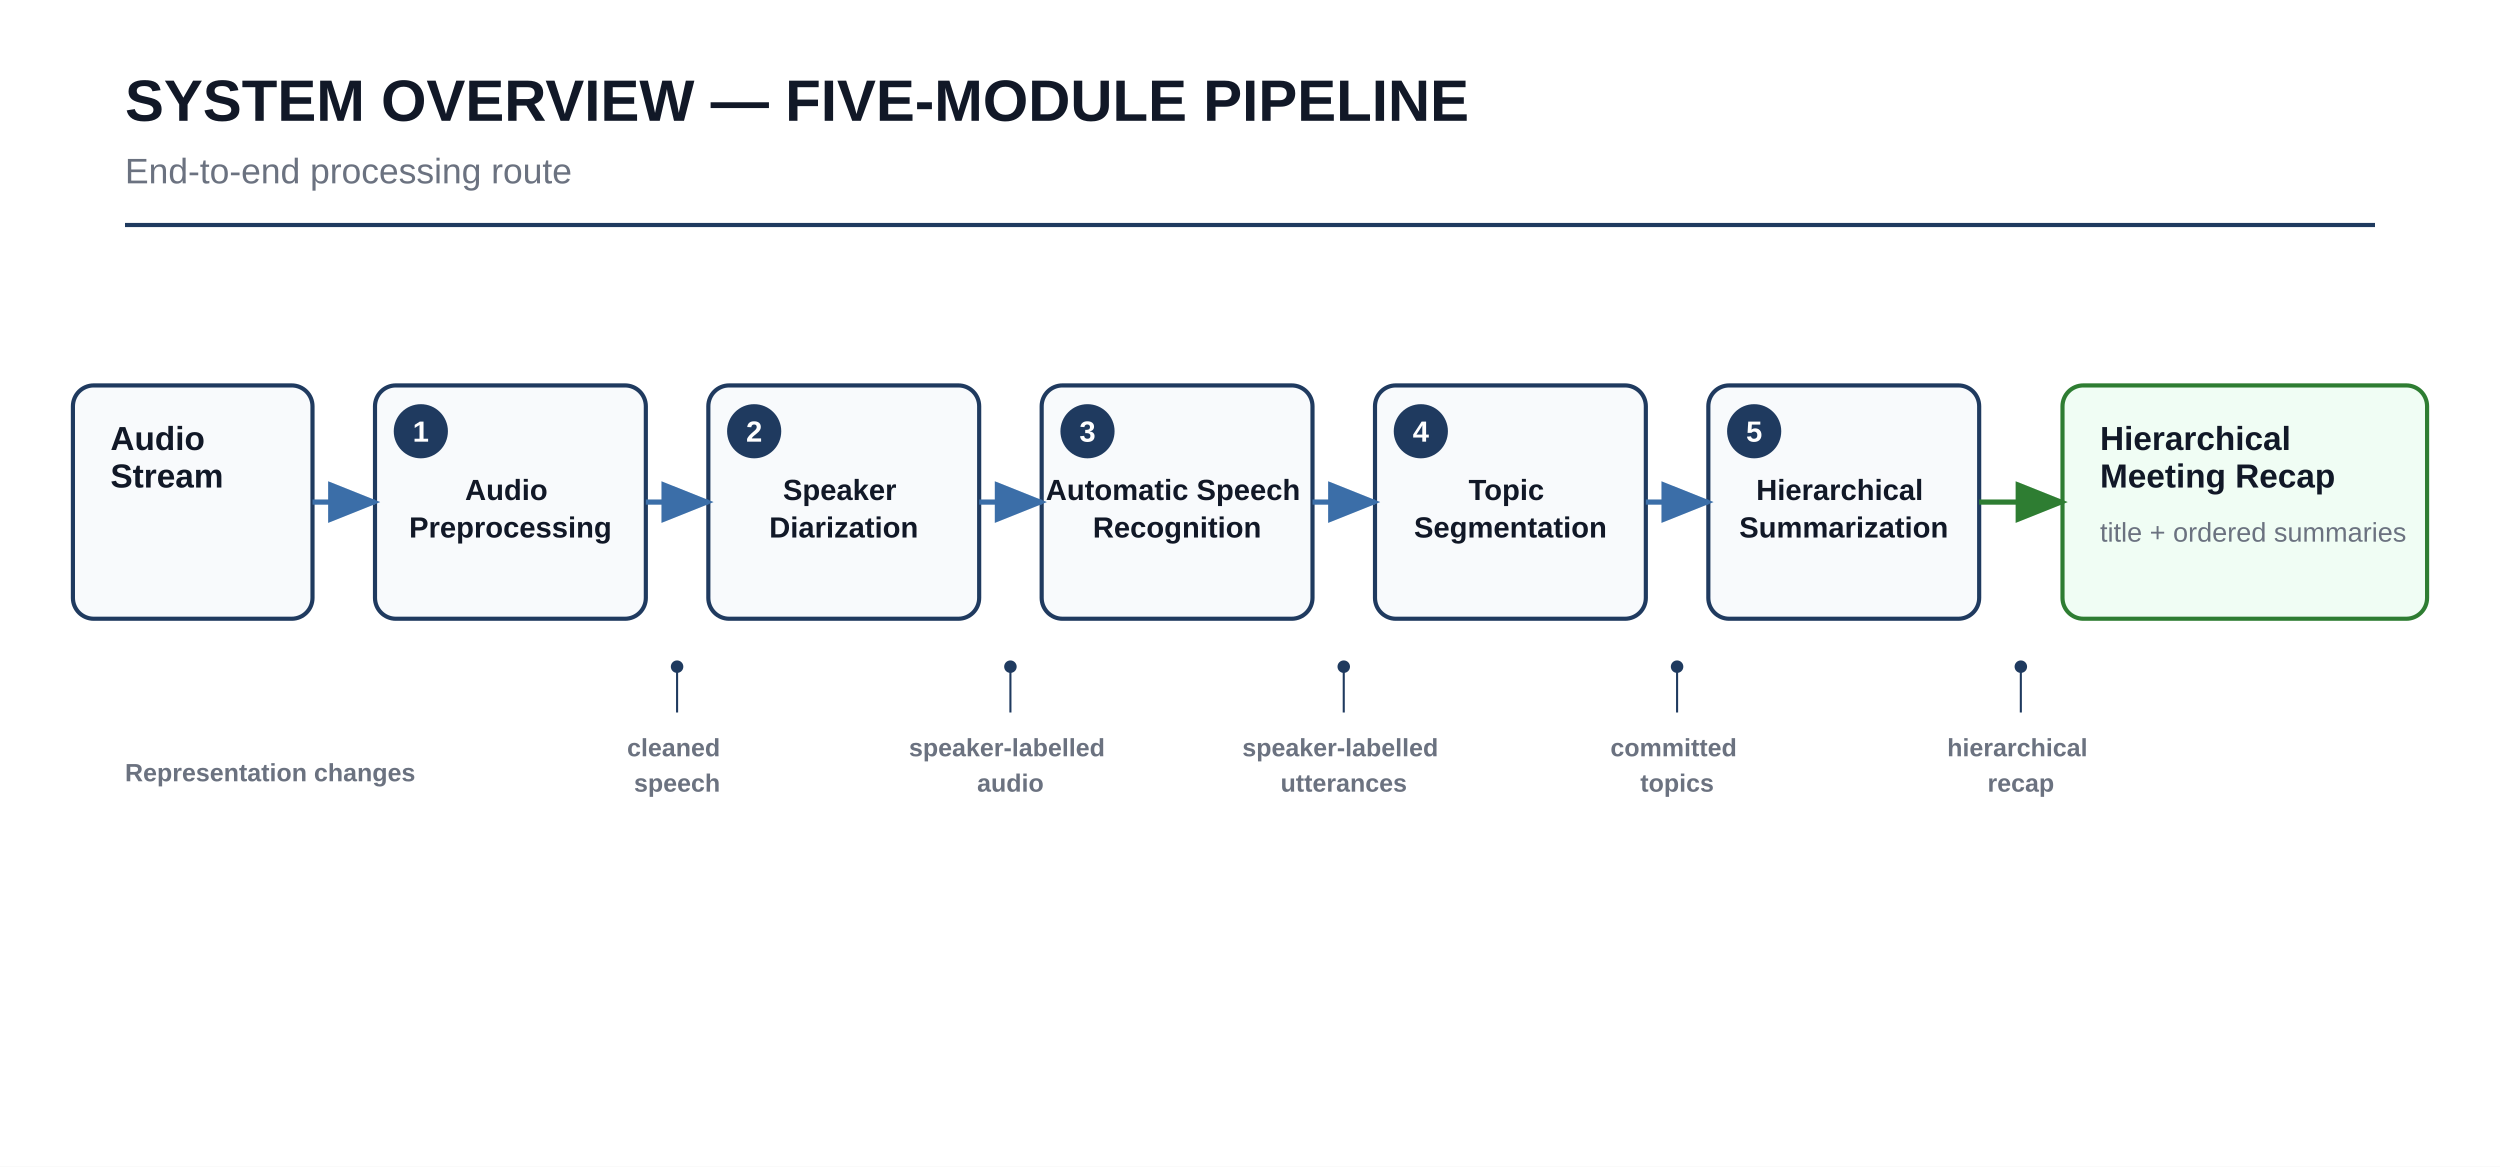
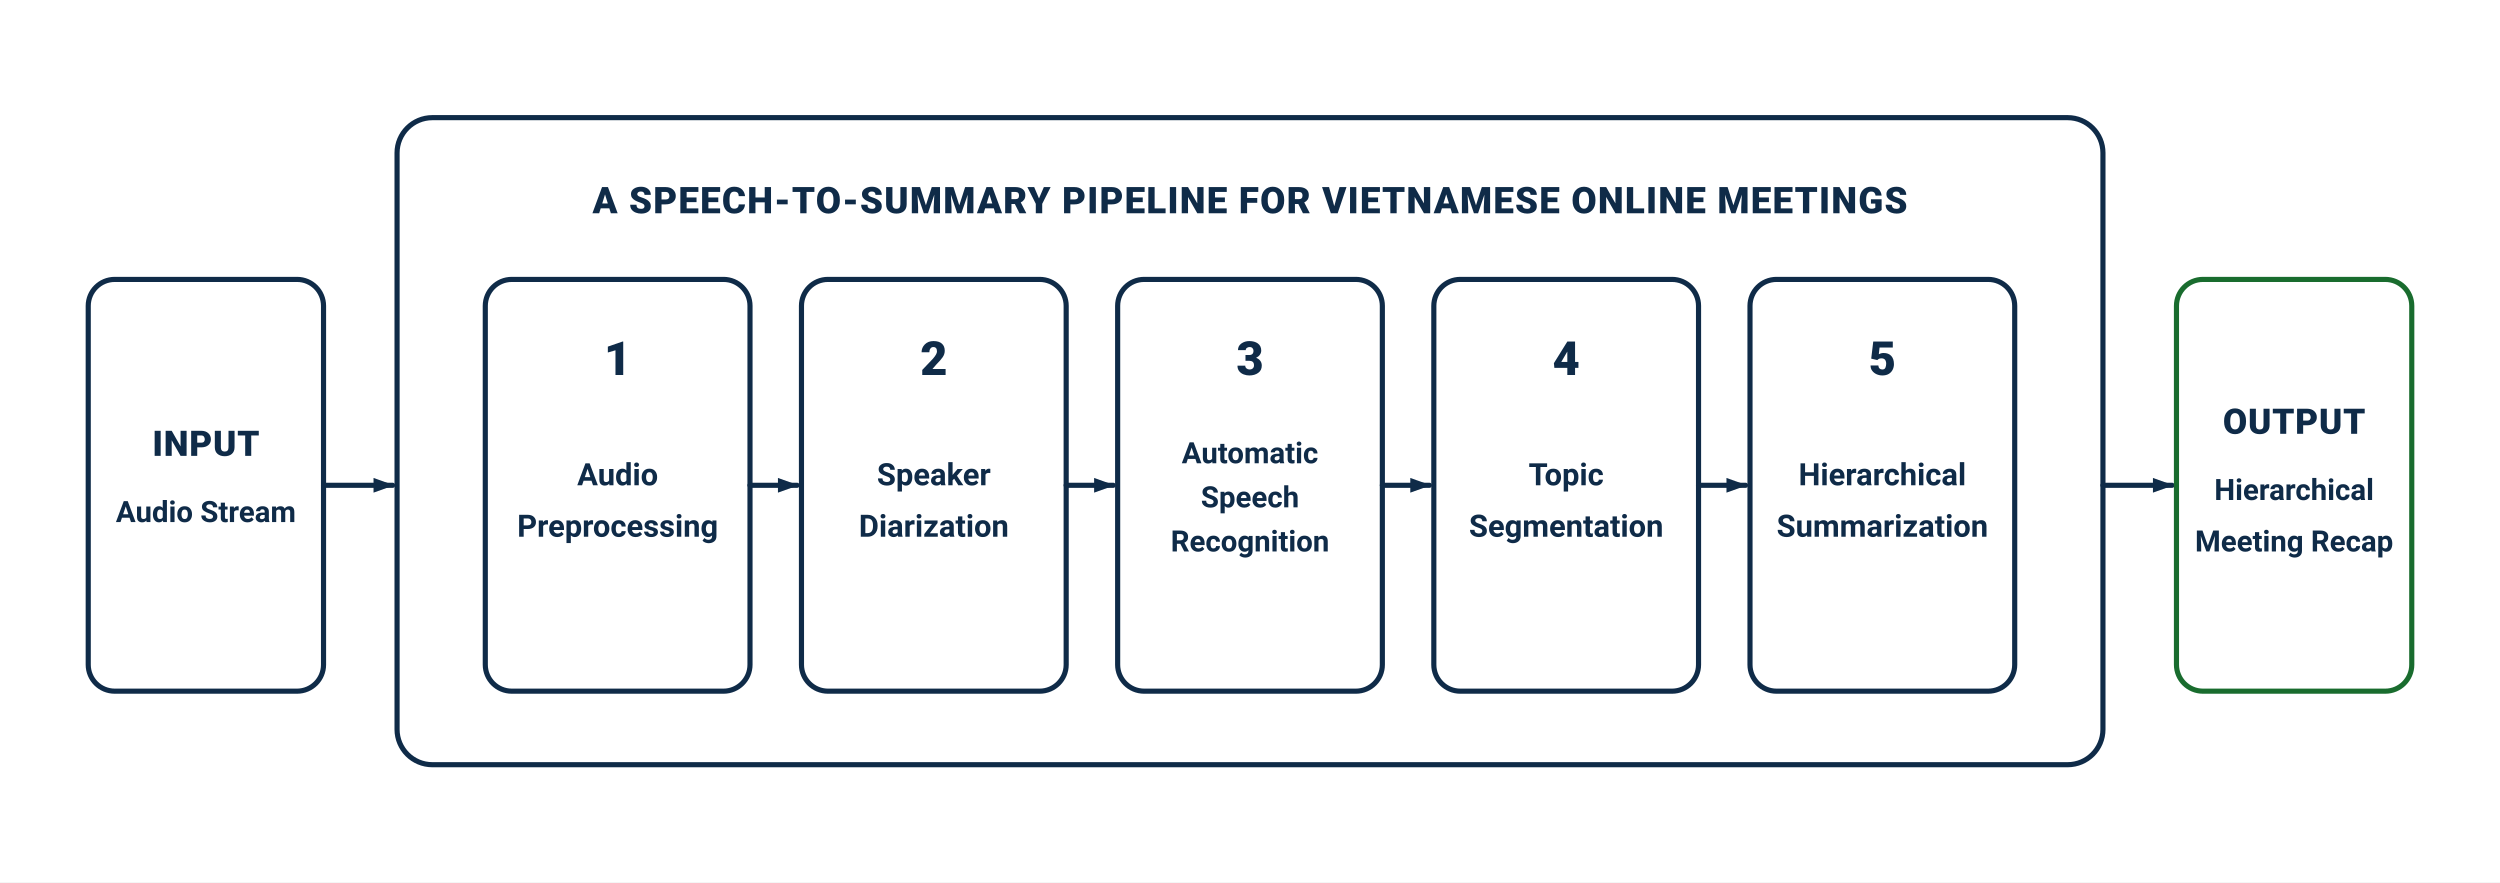
- <svg xmlns="http://www.w3.org/2000/svg" viewBox="0 0 1200 560" width="1200" height="560">
-   <style>
- text { font-family: Arial, Helvetica, sans-serif; }
- </style>
+ <svg xmlns="http://www.w3.org/2000/svg" viewBox="0 0 1700 600" width="100%" height="100%">
  <defs>
-     <marker id="arrow-primary" markerWidth="10" markerHeight="8" refX="9" refY="4" orient="auto">
-       <polygon points="0,0 10,4 0,8" fill="#3b6ea8" />
-     </marker>
-     <marker id="arrow-output" markerWidth="10" markerHeight="8" refX="9" refY="4" orient="auto">
-       <polygon points="0,0 10,4 0,8" fill="#2e7d32" />
+     <style>
+       .bg { fill: #ffffff; }
+       .navy-border { stroke: #0f2b48; stroke-width: 3.5; fill: #ffffff; }
+       .green-border { stroke: #196c2e; stroke-width: 3.5; fill: #ffffff; }
+       .navy-text { fill: #0f2b48; font-family: system-ui, -apple-system, BlinkMacSystemFont, 'Segoe UI', Roboto, Helvetica, Arial, sans-serif; text-anchor: middle; }
+       .title-text { font-size: 25px; font-weight: 800; letter-spacing: 0.8px; }
+       .box-header { font-size: 24px; font-weight: 800; letter-spacing: 0.5px; }
+       .step-num { font-size: 32px; font-weight: 800; }
+       .sub-text { font-size: 21px; font-weight: 700; }
+       .sub-text-small { font-size: 20px; font-weight: 700; }
+       .arrow-line { stroke: #0f2b48; stroke-width: 3.5; stroke-linecap: round; }
+     </style>
+     <marker id="arrowhead" markerWidth="14" markerHeight="10" refX="13" refY="5" orient="auto" markerUnits="userSpaceOnUse">
+       <polygon points="0 0, 14 5, 0 10" fill="#0f2b48" />
    </marker>
  </defs>
-   <rect width="1200" height="560" fill="#ffffff" />
-   <text x="60" y="58" font-size="28" font-weight="700" fill="#111827">SYSTEM OVERVIEW — FIVE-MODULE PIPELINE</text>
-   <text x="60" y="88" font-size="17" fill="#6b7280">End-to-end processing route</text>
-   <line x1="60" y1="108" x2="1140" y2="108" stroke="#1f3a5f" stroke-width="2" />
-   <rect x="35" y="185" width="115" height="112" rx="10" fill="#f8fafc" stroke="#1f3a5f" stroke-width="2" />
-   <text x="53" y="216" text-anchor="start" font-size="16" font-weight="700" fill="#111827">
-     <tspan x="53" dy="0">Audio </tspan>
-     <tspan x="53" dy="18">Stream</tspan>
-   </text>
-   <rect x="180" y="185" width="130" height="112" rx="10" fill="#f8fafc" stroke="#1f3a5f" stroke-width="2" />
-   <circle cx="202" cy="207" r="13" fill="#1f3a5f" data-step="1" />
-   <text x="202" y="212" text-anchor="middle" font-size="14" font-weight="700" fill="#ffffff">1</text>
-   <text x="245" y="240" text-anchor="middle" font-size="14" font-weight="700" fill="#111827">
-     <tspan x="245" dy="0">Audio </tspan>
-     <tspan x="245" dy="18">Preprocessing</tspan>
-   </text>
-   <rect x="340" y="185" width="130" height="112" rx="10" fill="#f8fafc" stroke="#1f3a5f" stroke-width="2" />
-   <circle cx="362" cy="207" r="13" fill="#1f3a5f" data-step="2" />
-   <text x="362" y="212" text-anchor="middle" font-size="14" font-weight="700" fill="#ffffff">2</text>
-   <text x="405" y="240" text-anchor="middle" font-size="14" font-weight="700" fill="#111827">
-     <tspan x="405" dy="0">Speaker </tspan>
-     <tspan x="405" dy="18">Diarization</tspan>
-   </text>
-   <rect x="500" y="185" width="130" height="112" rx="10" fill="#f8fafc" stroke="#1f3a5f" stroke-width="2" />
-   <circle cx="522" cy="207" r="13" fill="#1f3a5f" data-step="3" />
-   <text x="522" y="212" text-anchor="middle" font-size="14" font-weight="700" fill="#ffffff">3</text>
-   <text x="565" y="240" text-anchor="middle" font-size="14" font-weight="700" fill="#111827">
-     <tspan x="565" dy="0">Automatic Speech </tspan>
-     <tspan x="565" dy="18">Recognition</tspan>
-   </text>
-   <rect x="660" y="185" width="130" height="112" rx="10" fill="#f8fafc" stroke="#1f3a5f" stroke-width="2" />
-   <circle cx="682" cy="207" r="13" fill="#1f3a5f" data-step="4" />
-   <text x="682" y="212" text-anchor="middle" font-size="14" font-weight="700" fill="#ffffff">4</text>
-   <text x="725" y="240" text-anchor="middle" font-size="14" font-weight="700" fill="#111827">
-     <tspan x="725" dy="0">Topic </tspan>
-     <tspan x="725" dy="18">Segmentation</tspan>
-   </text>
-   <rect x="820" y="185" width="130" height="112" rx="10" fill="#f8fafc" stroke="#1f3a5f" stroke-width="2" />
-   <circle cx="842" cy="207" r="13" fill="#1f3a5f" data-step="5" />
-   <text x="842" y="212" text-anchor="middle" font-size="14" font-weight="700" fill="#ffffff">5</text>
-   <text x="885" y="240" text-anchor="middle" font-size="14" font-weight="700" fill="#111827">
-     <tspan x="885" dy="0">Hierarchical </tspan>
-     <tspan x="885" dy="18">Summarization</tspan>
-   </text>
-   <rect x="990" y="185" width="175" height="112" rx="10" fill="#f0fdf4" stroke="#2e7d32" stroke-width="2" />
-   <text x="1008" y="216" text-anchor="start" font-size="16" font-weight="700" fill="#111827">
-     <tspan x="1008" dy="0">Hierarchical </tspan>
-     <tspan x="1008" dy="18">Meeting Recap</tspan>
-   </text>
-   <text x="1008" y="260" text-anchor="start" font-size="13" font-weight="400" fill="#6b7280">title + ordered summaries</text>
-   <line x1="150" y1="241" x2="180" y2="241" stroke="#3b6ea8" stroke-width="2.5" marker-end="url(#arrow-primary)" />
-   <line x1="310" y1="241" x2="340" y2="241" stroke="#3b6ea8" stroke-width="2.5" marker-end="url(#arrow-primary)" />
-   <line x1="470" y1="241" x2="500" y2="241" stroke="#3b6ea8" stroke-width="2.5" marker-end="url(#arrow-primary)" />
-   <line x1="630" y1="241" x2="660" y2="241" stroke="#3b6ea8" stroke-width="2.5" marker-end="url(#arrow-primary)" />
-   <line x1="790" y1="241" x2="820" y2="241" stroke="#3b6ea8" stroke-width="2.5" marker-end="url(#arrow-primary)" />
-   <line x1="950" y1="241" x2="990" y2="241" stroke="#2e7d32" stroke-width="2.5" marker-end="url(#arrow-output)" />
-   <text x="60" y="375" text-anchor="start" font-size="12" font-weight="700" fill="#6b7280">Representation changes</text>
-   <line x1="325" y1="320" x2="325" y2="342" stroke="#1f3a5f" stroke-width="1" />
-   <circle cx="325" cy="320" r="3" fill="#1f3a5f" />
-   <text x="325" y="363" text-anchor="middle" font-size="12" font-weight="600" fill="#6b7280">
-     <tspan x="325" dy="0">cleaned </tspan>
-     <tspan x="325" dy="17">speech</tspan>
-   </text>
-   <line x1="485" y1="320" x2="485" y2="342" stroke="#1f3a5f" stroke-width="1" />
-   <circle cx="485" cy="320" r="3" fill="#1f3a5f" />
-   <text x="485" y="363" text-anchor="middle" font-size="12" font-weight="600" fill="#6b7280">
-     <tspan x="485" dy="0">speaker-labelled </tspan>
-     <tspan x="485" dy="17">audio</tspan>
-   </text>
-   <line x1="645" y1="320" x2="645" y2="342" stroke="#1f3a5f" stroke-width="1" />
-   <circle cx="645" cy="320" r="3" fill="#1f3a5f" />
-   <text x="645" y="363" text-anchor="middle" font-size="12" font-weight="600" fill="#6b7280">
-     <tspan x="645" dy="0">speaker-labelled </tspan>
-     <tspan x="645" dy="17">utterances</tspan>
-   </text>
-   <line x1="805" y1="320" x2="805" y2="342" stroke="#1f3a5f" stroke-width="1" />
-   <circle cx="805" cy="320" r="3" fill="#1f3a5f" />
-   <text x="805" y="363" text-anchor="middle" font-size="12" font-weight="600" fill="#6b7280">
-     <tspan x="805" dy="0">committed </tspan>
-     <tspan x="805" dy="17">topics</tspan>
-   </text>
-   <line x1="970" y1="320" x2="970" y2="342" stroke="#1f3a5f" stroke-width="1" />
-   <circle cx="970" cy="320" r="3" fill="#1f3a5f" />
-   <text x="970" y="363" text-anchor="middle" font-size="12" font-weight="600" fill="#6b7280">
-     <tspan x="970" dy="0">hierarchical </tspan>
-     <tspan x="970" dy="17">recap</tspan>
-   </text>
+   <rect class="bg" width="1700" height="600" />
+   <rect class="navy-border" x="60" y="190" width="160" height="280" rx="18" ry="18" />
+   <text class="navy-text box-header" x="140" y="310">INPUT</text>
+   <text class="navy-text sub-text-small" x="140" y="355" font-weight="600">Audio Stream</text>
+   <line class="arrow-line" x1="220" y1="330" x2="267" y2="330" marker-end="url(#arrowhead)" />
+   <rect class="navy-border" x="270" y="80" width="1160" height="440" rx="24" ry="24" />
+   <text class="navy-text title-text" x="850" y="145">A SPEECH-TO-SUMMARY PIPELINE FOR VIETNAMESE ONLINE MEETINGS</text>
+   <rect class="navy-border" x="330" y="190" width="180" height="280" rx="18" ry="18" />
+   <text class="navy-text step-num" x="420" y="255">1</text>
+   <text class="navy-text sub-text" x="420" y="330">Audio</text>
+   <text class="navy-text sub-text" x="420" y="365">Preprocessing</text>
+   <line class="arrow-line" x1="510" y1="330" x2="542" y2="330" marker-end="url(#arrowhead)" />
+   <rect class="navy-border" x="545" y="190" width="180" height="280" rx="18" ry="18" />
+   <text class="navy-text step-num" x="635" y="255">2</text>
+   <text class="navy-text sub-text" x="635" y="330">Speaker</text>
+   <text class="navy-text sub-text" x="635" y="365">Diarization</text>
+   <line class="arrow-line" x1="725" y1="330" x2="757" y2="330" marker-end="url(#arrowhead)" />
+   <rect class="navy-border" x="760" y="190" width="180" height="280" rx="18" ry="18" />
+   <text class="navy-text step-num" x="850" y="255">3</text>
+   <text class="navy-text sub-text-small" x="850" y="315">Automatic</text>
+   <text class="navy-text sub-text-small" x="850" y="345">Speech</text>
+   <text class="navy-text sub-text-small" x="850" y="375">Recognition</text>
+   <line class="arrow-line" x1="940" y1="330" x2="972" y2="330" marker-end="url(#arrowhead)" />
+   <rect class="navy-border" x="975" y="190" width="180" height="280" rx="18" ry="18" />
+   <text class="navy-text step-num" x="1065" y="255">4</text>
+   <text class="navy-text sub-text" x="1065" y="330">Topic</text>
+   <text class="navy-text sub-text" x="1065" y="365">Segmentation</text>
+   <line class="arrow-line" x1="1155" y1="330" x2="1187" y2="330" marker-end="url(#arrowhead)" />
+   <rect class="navy-border" x="1190" y="190" width="180" height="280" rx="18" ry="18" />
+   <text class="navy-text step-num" x="1280" y="255">5</text>
+   <text class="navy-text sub-text" x="1280" y="330">Hierarchical</text>
+   <text class="navy-text sub-text" x="1280" y="365">Summarization</text>
+   <line class="arrow-line" x1="1430" y1="330" x2="1477" y2="330" marker-end="url(#arrowhead)" />
+   <rect class="green-border" x="1480" y="190" width="160" height="280" rx="18" ry="18" />
+   <text class="navy-text box-header" x="1560" y="295">OUTPUT</text>
+   <text class="navy-text sub-text-small" x="1560" y="340" font-weight="600">Hierarchical</text>
+   <text class="navy-text sub-text-small" x="1560" y="375" font-weight="600">Meeting Recap</text>
</svg>
